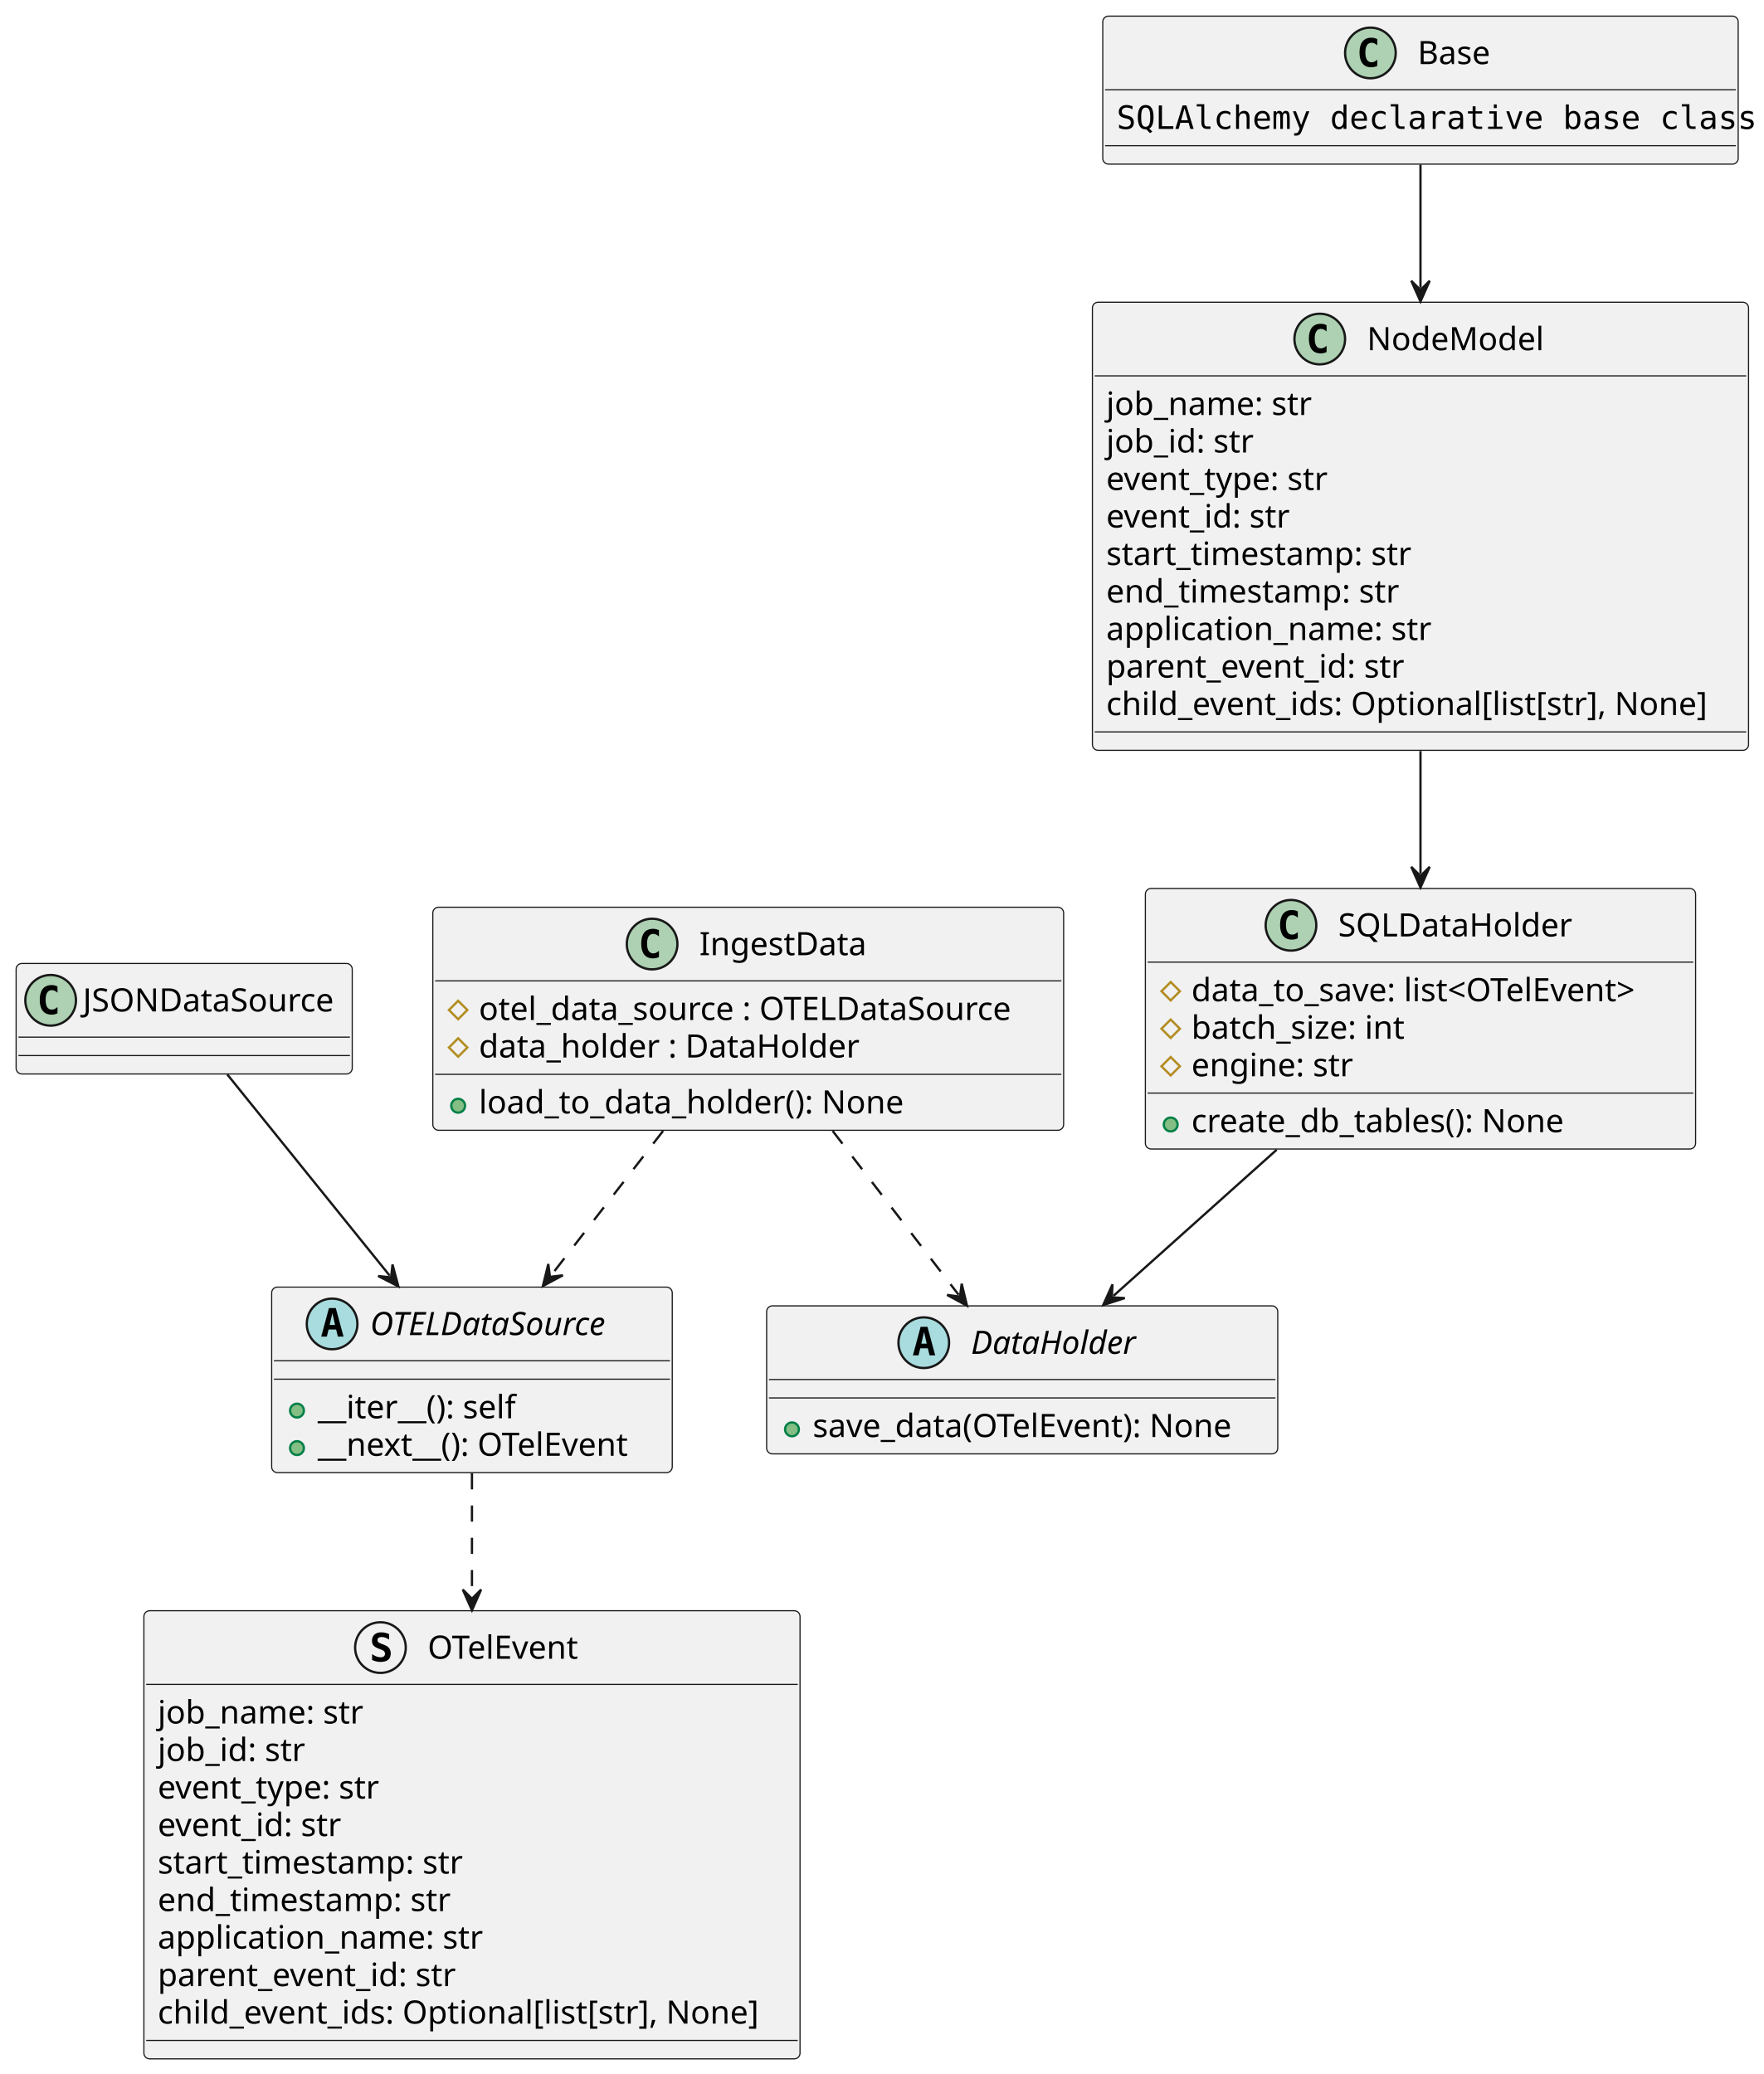
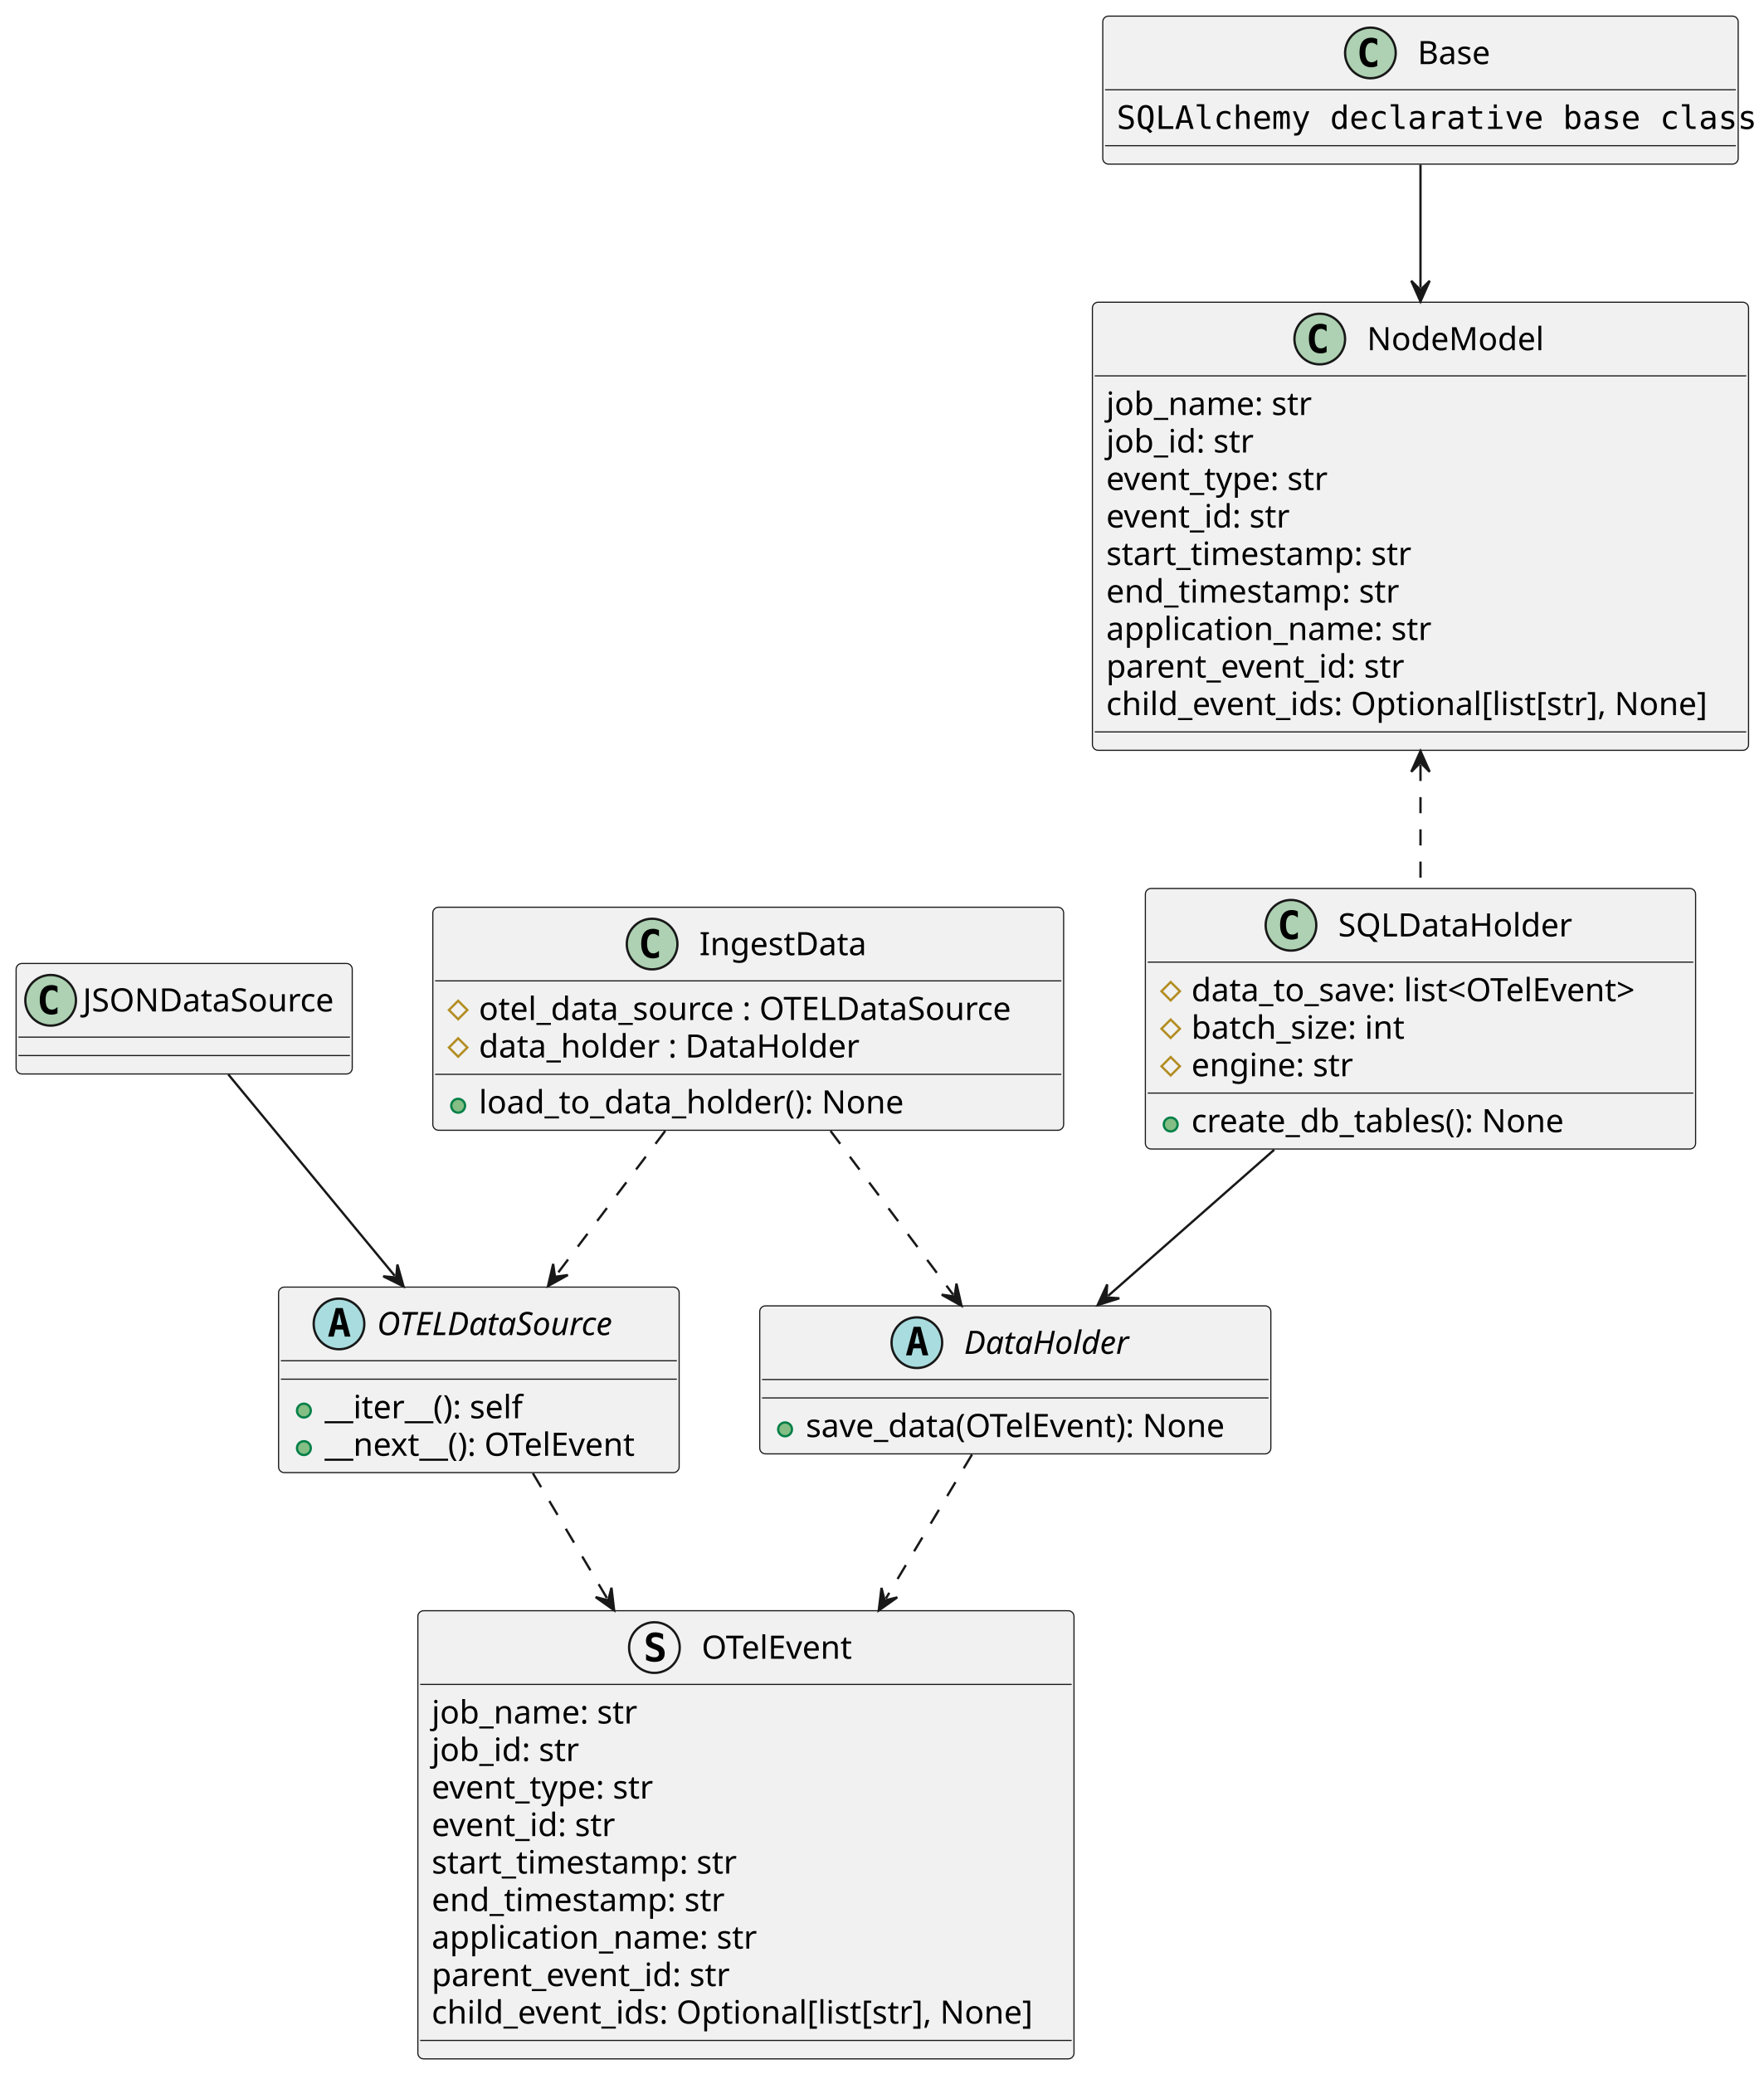
<svg xmlns="http://www.w3.org/2000/svg" contentStyleType="text/css" height="901px" preserveAspectRatio="none" style="width:766px;height:901px;background:#FFFFFF;" version="1.1" viewBox="0 0 766 901" width="766px" zoomAndPan="magnify">
  <defs />
  <g>
    <g id="elem_OTelEvent">
-       <rect codeLine="2" fill="#F1F1F1" height="194.672" id="OTelEvent" rx="2.5" ry="2.5" style="stroke:#181818;stroke-width:0.5;" width="285" x="62.5" y="699.75" />
-       <ellipse cx="165.25" cy="715.75" fill="#F1F1F1" rx="11" ry="11" style="stroke:#181818;stroke-width:1.0;" />
-       <path d="M164.734,716.312 Q162.875,715.609 162.219,714.844 Q161.578,714.062 161.578,712.75 Q161.578,711.062 162.656,710.094 Q163.734,709.125 165.609,709.125 Q166.469,709.125 167.312,709.328 Q168.172,709.516 169.016,709.906 L169.016,712.297 Q168.234,711.734 167.406,711.453 Q166.594,711.156 165.797,711.156 Q164.922,711.156 164.438,711.516 Q163.969,711.875 163.969,712.531 Q163.969,713.047 164.312,713.391 Q164.656,713.719 165.75,714.125 L166.812,714.531 Q168.297,715.078 169,715.984 Q169.719,716.891 169.719,718.266 Q169.719,720.141 168.609,721.062 Q167.5,721.984 165.25,721.984 Q164.328,721.984 163.406,721.766 Q162.484,721.547 161.625,721.125 L161.625,718.594 Q162.594,719.281 163.516,719.625 Q164.438,719.969 165.328,719.969 Q166.234,719.969 166.734,719.562 Q167.234,719.141 167.234,718.406 Q167.234,717.844 166.891,717.438 Q166.562,717.016 165.938,716.766 L164.734,716.312 Z " fill="#000000" />
-       <text fill="#000000" font-family="sans-serif" font-size="14" lengthAdjust="spacing" textLength="71" x="185.75" y="720.597">OTelEvent</text>
-       <line style="stroke:#181818;stroke-width:0.5;" x1="63.5" x2="346.5" y1="731.75" y2="731.75" />
-       <text fill="#000000" font-family="sans-serif" font-size="14" lengthAdjust="spacing" textLength="94" x="68.5" y="748.745">job_name: str</text>
-       <text fill="#000000" font-family="sans-serif" font-size="14" lengthAdjust="spacing" textLength="67" x="68.5" y="765.042">job_id: str</text>
-       <text fill="#000000" font-family="sans-serif" font-size="14" lengthAdjust="spacing" textLength="103" x="68.5" y="781.339">event_type: str</text>
-       <text fill="#000000" font-family="sans-serif" font-size="14" lengthAdjust="spacing" textLength="85" x="68.5" y="797.636">event_id: str</text>
-       <text fill="#000000" font-family="sans-serif" font-size="14" lengthAdjust="spacing" textLength="138" x="68.5" y="813.933">start_timestamp: str</text>
-       <text fill="#000000" font-family="sans-serif" font-size="14" lengthAdjust="spacing" textLength="134" x="68.5" y="830.23">end_timestamp: str</text>
-       <text fill="#000000" font-family="sans-serif" font-size="14" lengthAdjust="spacing" textLength="147" x="68.5" y="846.526">application_name: str</text>
-       <text fill="#000000" font-family="sans-serif" font-size="14" lengthAdjust="spacing" textLength="137" x="68.5" y="862.823">parent_event_id: str</text>
-       <text fill="#000000" font-family="sans-serif" font-size="14" lengthAdjust="spacing" textLength="273" x="68.5" y="879.12">child_event_ids: Optional[list[str], None]</text>
-       <line style="stroke:#181818;stroke-width:0.5;" x1="63.5" x2="346.5" y1="886.422" y2="886.422" />
+       <rect codeLine="2" fill="#F1F1F1" height="194.672" id="OTelEvent" rx="2.5" ry="2.5" style="stroke:#181818;stroke-width:0.5;" width="285" x="181.5" y="699.75" />
+       <ellipse cx="284.25" cy="715.75" fill="#F1F1F1" rx="11" ry="11" style="stroke:#181818;stroke-width:1.0;" />
+       <path d="M283.734,716.312 Q281.875,715.609 281.219,714.844 Q280.578,714.062 280.578,712.75 Q280.578,711.062 281.656,710.094 Q282.734,709.125 284.609,709.125 Q285.469,709.125 286.312,709.328 Q287.172,709.516 288.016,709.906 L288.016,712.297 Q287.234,711.734 286.406,711.453 Q285.594,711.156 284.797,711.156 Q283.922,711.156 283.438,711.516 Q282.969,711.875 282.969,712.531 Q282.969,713.047 283.312,713.391 Q283.656,713.719 284.75,714.125 L285.812,714.531 Q287.297,715.078 288,715.984 Q288.719,716.891 288.719,718.266 Q288.719,720.141 287.609,721.062 Q286.5,721.984 284.25,721.984 Q283.328,721.984 282.406,721.766 Q281.484,721.547 280.625,721.125 L280.625,718.594 Q281.594,719.281 282.516,719.625 Q283.438,719.969 284.328,719.969 Q285.234,719.969 285.734,719.562 Q286.234,719.141 286.234,718.406 Q286.234,717.844 285.891,717.438 Q285.562,717.016 284.938,716.766 L283.734,716.312 Z " fill="#000000" />
+       <text fill="#000000" font-family="sans-serif" font-size="14" lengthAdjust="spacing" textLength="71" x="304.75" y="720.597">OTelEvent</text>
+       <line style="stroke:#181818;stroke-width:0.5;" x1="182.5" x2="465.5" y1="731.75" y2="731.75" />
+       <text fill="#000000" font-family="sans-serif" font-size="14" lengthAdjust="spacing" textLength="94" x="187.5" y="748.745">job_name: str</text>
+       <text fill="#000000" font-family="sans-serif" font-size="14" lengthAdjust="spacing" textLength="67" x="187.5" y="765.042">job_id: str</text>
+       <text fill="#000000" font-family="sans-serif" font-size="14" lengthAdjust="spacing" textLength="103" x="187.5" y="781.339">event_type: str</text>
+       <text fill="#000000" font-family="sans-serif" font-size="14" lengthAdjust="spacing" textLength="85" x="187.5" y="797.636">event_id: str</text>
+       <text fill="#000000" font-family="sans-serif" font-size="14" lengthAdjust="spacing" textLength="138" x="187.5" y="813.933">start_timestamp: str</text>
+       <text fill="#000000" font-family="sans-serif" font-size="14" lengthAdjust="spacing" textLength="134" x="187.5" y="830.23">end_timestamp: str</text>
+       <text fill="#000000" font-family="sans-serif" font-size="14" lengthAdjust="spacing" textLength="147" x="187.5" y="846.526">application_name: str</text>
+       <text fill="#000000" font-family="sans-serif" font-size="14" lengthAdjust="spacing" textLength="137" x="187.5" y="862.823">parent_event_id: str</text>
+       <text fill="#000000" font-family="sans-serif" font-size="14" lengthAdjust="spacing" textLength="273" x="187.5" y="879.12">child_event_ids: Optional[list[str], None]</text>
+       <line style="stroke:#181818;stroke-width:0.5;" x1="182.5" x2="465.5" y1="886.422" y2="886.422" />
    </g>
    <g id="elem_OTELDataSource">
-       <rect codeLine="14" fill="#F1F1F1" height="80.594" id="OTELDataSource" rx="2.5" ry="2.5" style="stroke:#181818;stroke-width:0.5;" width="174" x="118" y="559.15" />
-       <ellipse cx="144.25" cy="575.15" fill="#A9DCDF" rx="11" ry="11" style="stroke:#181818;stroke-width:1.0;" />
-       <path d="M144.359,570.494 L143.203,575.572 L145.531,575.572 L144.359,570.494 Z M142.875,568.259 L145.859,568.259 L149.219,580.65 L146.766,580.65 L146,577.587 L142.719,577.587 L141.969,580.65 L139.531,580.65 L142.875,568.259 Z " fill="#000000" />
-       <text fill="#000000" font-family="sans-serif" font-size="14" font-style="italic" lengthAdjust="spacing" textLength="117" x="160.75" y="579.997">OTELDataSource</text>
-       <line style="stroke:#181818;stroke-width:0.5;" x1="119" x2="291" y1="591.15" y2="591.15" />
-       <line style="stroke:#181818;stroke-width:0.5;" x1="119" x2="291" y1="599.15" y2="599.15" />
-       <ellipse cx="129" cy="612.798" fill="#84BE84" rx="3" ry="3" style="stroke:#038048;stroke-width:1.0;" />
-       <text fill="#000000" font-family="sans-serif" font-size="14" lengthAdjust="spacing" textLength="93" x="138" y="616.145">__iter__(): self</text>
-       <ellipse cx="129" cy="629.095" fill="#84BE84" rx="3" ry="3" style="stroke:#038048;stroke-width:1.0;" />
-       <text fill="#000000" font-family="sans-serif" font-size="14" lengthAdjust="spacing" textLength="148" x="138" y="632.442">__next__(): OTelEvent</text>
+       <rect codeLine="14" fill="#F1F1F1" height="80.594" id="OTELDataSource" rx="2.5" ry="2.5" style="stroke:#181818;stroke-width:0.5;" width="174" x="121" y="559.15" />
+       <ellipse cx="147.25" cy="575.15" fill="#A9DCDF" rx="11" ry="11" style="stroke:#181818;stroke-width:1.0;" />
+       <path d="M147.359,570.494 L146.203,575.572 L148.531,575.572 L147.359,570.494 Z M145.875,568.259 L148.859,568.259 L152.219,580.65 L149.766,580.65 L149,577.587 L145.719,577.587 L144.969,580.65 L142.531,580.65 L145.875,568.259 Z " fill="#000000" />
+       <text fill="#000000" font-family="sans-serif" font-size="14" font-style="italic" lengthAdjust="spacing" textLength="117" x="163.75" y="579.997">OTELDataSource</text>
+       <line style="stroke:#181818;stroke-width:0.5;" x1="122" x2="294" y1="591.15" y2="591.15" />
+       <line style="stroke:#181818;stroke-width:0.5;" x1="122" x2="294" y1="599.15" y2="599.15" />
+       <ellipse cx="132" cy="612.798" fill="#84BE84" rx="3" ry="3" style="stroke:#038048;stroke-width:1.0;" />
+       <text fill="#000000" font-family="sans-serif" font-size="14" lengthAdjust="spacing" textLength="93" x="141" y="616.145">__iter__(): self</text>
+       <ellipse cx="132" cy="629.095" fill="#84BE84" rx="3" ry="3" style="stroke:#038048;stroke-width:1.0;" />
+       <text fill="#000000" font-family="sans-serif" font-size="14" lengthAdjust="spacing" textLength="148" x="141" y="632.442">__next__(): OTelEvent</text>
    </g>
    <g id="elem_JSONDataSource">
      <rect codeLine="19" fill="#F1F1F1" height="48" id="JSONDataSource" rx="2.5" ry="2.5" style="stroke:#181818;stroke-width:0.5;" width="146" x="7" y="418.56" />
      <ellipse cx="22" cy="434.56" fill="#ADD1B2" rx="11" ry="11" style="stroke:#181818;stroke-width:1.0;" />
      <path d="M24.969,440.201 Q24.391,440.498 23.75,440.638 Q23.109,440.794 22.406,440.794 Q19.906,440.794 18.578,439.154 Q17.266,437.498 17.266,434.373 Q17.266,431.248 18.578,429.591 Q19.906,427.935 22.406,427.935 Q23.109,427.935 23.75,428.091 Q24.406,428.248 24.969,428.544 L24.969,431.263 Q24.344,430.685 23.75,430.419 Q23.156,430.138 22.531,430.138 Q21.188,430.138 20.5,431.216 Q19.812,432.279 19.812,434.373 Q19.812,436.466 20.5,437.544 Q21.188,438.607 22.531,438.607 Q23.156,438.607 23.75,438.341 Q24.344,438.06 24.969,437.482 L24.969,440.201 Z " fill="#000000" />
      <text fill="#000000" font-family="sans-serif" font-size="14" lengthAdjust="spacing" textLength="114" x="36" y="439.407">JSONDataSource</text>
      <line style="stroke:#181818;stroke-width:0.5;" x1="8" x2="152" y1="450.56" y2="450.56" />
      <line style="stroke:#181818;stroke-width:0.5;" x1="8" x2="152" y1="458.56" y2="458.56" />
    </g>
    <g id="elem_SQLDataHolder">
      <rect codeLine="21" fill="#F1F1F1" height="113.188" id="SQLDataHolder" rx="2.5" ry="2.5" style="stroke:#181818;stroke-width:0.5;" width="239" x="497.5" y="385.97" />
      <ellipse cx="560.75" cy="401.97" fill="#ADD1B2" rx="11" ry="11" style="stroke:#181818;stroke-width:1.0;" />
      <path d="M563.719,407.611 Q563.141,407.908 562.5,408.048 Q561.859,408.204 561.156,408.204 Q558.656,408.204 557.328,406.564 Q556.016,404.908 556.016,401.783 Q556.016,398.658 557.328,397.001 Q558.656,395.345 561.156,395.345 Q561.859,395.345 562.5,395.501 Q563.156,395.658 563.719,395.954 L563.719,398.673 Q563.094,398.095 562.5,397.829 Q561.906,397.548 561.281,397.548 Q559.938,397.548 559.25,398.626 Q558.562,399.689 558.562,401.783 Q558.562,403.876 559.25,404.954 Q559.938,406.017 561.281,406.017 Q561.906,406.017 562.5,405.751 Q563.094,405.47 563.719,404.892 L563.719,407.611 Z " fill="#000000" />
      <text fill="#000000" font-family="sans-serif" font-size="14" lengthAdjust="spacing" textLength="104" x="581.25" y="406.817">SQLDataHolder</text>
      <line style="stroke:#181818;stroke-width:0.5;" x1="498.5" x2="735.5" y1="417.97" y2="417.97" />
      <polygon fill="none" points="508.5,426.618,512.5,430.618,508.5,434.618,504.5,430.618" style="stroke:#B38D22;stroke-width:1.0;" />
      <text fill="#000000" font-family="sans-serif" font-size="14" lengthAdjust="spacing" textLength="213" x="517.5" y="434.965">data_to_save: list&lt;OTelEvent&gt;</text>
      <polygon fill="none" points="508.5,442.915,512.5,446.915,508.5,450.915,504.5,446.915" style="stroke:#B38D22;stroke-width:1.0;" />
      <text fill="#000000" font-family="sans-serif" font-size="14" lengthAdjust="spacing" textLength="100" x="517.5" y="451.262">batch_size: int</text>
      <polygon fill="none" points="508.5,459.212,512.5,463.212,508.5,467.212,504.5,463.212" style="stroke:#B38D22;stroke-width:1.0;" />
      <text fill="#000000" font-family="sans-serif" font-size="14" lengthAdjust="spacing" textLength="75" x="517.5" y="467.559">engine: str</text>
      <line style="stroke:#181818;stroke-width:0.5;" x1="498.5" x2="735.5" y1="474.861" y2="474.861" />
      <ellipse cx="508.5" cy="488.509" fill="#84BE84" rx="3" ry="3" style="stroke:#038048;stroke-width:1.0;" />
      <text fill="#000000" font-family="sans-serif" font-size="14" lengthAdjust="spacing" textLength="174" x="517.5" y="491.856">create_db_tables(): None</text>
    </g>
    <g id="elem_NodeModel">
      <rect codeLine="28" fill="#F1F1F1" height="194.672" id="NodeModel" rx="2.5" ry="2.5" style="stroke:#181818;stroke-width:0.5;" width="285" x="474.5" y="131.29" />
      <ellipse cx="573.25" cy="147.29" fill="#ADD1B2" rx="11" ry="11" style="stroke:#181818;stroke-width:1.0;" />
      <path d="M576.219,152.931 Q575.641,153.227 575,153.368 Q574.359,153.524 573.656,153.524 Q571.156,153.524 569.828,151.884 Q568.516,150.227 568.516,147.102 Q568.516,143.977 569.828,142.321 Q571.156,140.665 573.656,140.665 Q574.359,140.665 575,140.821 Q575.656,140.977 576.219,141.274 L576.219,143.993 Q575.594,143.415 575,143.149 Q574.406,142.868 573.781,142.868 Q572.438,142.868 571.75,143.946 Q571.062,145.009 571.062,147.102 Q571.062,149.196 571.75,150.274 Q572.438,151.337 573.781,151.337 Q574.406,151.337 575,151.071 Q575.594,150.79 576.219,150.212 L576.219,152.931 Z " fill="#000000" />
      <text fill="#000000" font-family="sans-serif" font-size="14" lengthAdjust="spacing" textLength="79" x="593.75" y="152.137">NodeModel</text>
      <line style="stroke:#181818;stroke-width:0.5;" x1="475.5" x2="758.5" y1="163.29" y2="163.29" />
      <text fill="#000000" font-family="sans-serif" font-size="14" lengthAdjust="spacing" textLength="94" x="480.5" y="180.285">job_name: str</text>
      <text fill="#000000" font-family="sans-serif" font-size="14" lengthAdjust="spacing" textLength="67" x="480.5" y="196.582">job_id: str</text>
      <text fill="#000000" font-family="sans-serif" font-size="14" lengthAdjust="spacing" textLength="103" x="480.5" y="212.879">event_type: str</text>
      <text fill="#000000" font-family="sans-serif" font-size="14" lengthAdjust="spacing" textLength="85" x="480.5" y="229.176">event_id: str</text>
      <text fill="#000000" font-family="sans-serif" font-size="14" lengthAdjust="spacing" textLength="138" x="480.5" y="245.473">start_timestamp: str</text>
      <text fill="#000000" font-family="sans-serif" font-size="14" lengthAdjust="spacing" textLength="134" x="480.5" y="261.769">end_timestamp: str</text>
      <text fill="#000000" font-family="sans-serif" font-size="14" lengthAdjust="spacing" textLength="147" x="480.5" y="278.066">application_name: str</text>
      <text fill="#000000" font-family="sans-serif" font-size="14" lengthAdjust="spacing" textLength="137" x="480.5" y="294.363">parent_event_id: str</text>
      <text fill="#000000" font-family="sans-serif" font-size="14" lengthAdjust="spacing" textLength="273" x="480.5" y="310.66">child_event_ids: Optional[list[str], None]</text>
      <line style="stroke:#181818;stroke-width:0.5;" x1="475.5" x2="758.5" y1="317.962" y2="317.962" />
    </g>
    <g id="elem_Base">
      <rect codeLine="40" fill="#F1F1F1" height="64.297" id="Base" rx="2.5" ry="2.5" style="stroke:#181818;stroke-width:0.5;" width="276" x="479" y="7" />
      <ellipse cx="595.25" cy="23" fill="#ADD1B2" rx="11" ry="11" style="stroke:#181818;stroke-width:1.0;" />
      <path d="M598.219,28.641 Q597.641,28.938 597,29.078 Q596.359,29.234 595.656,29.234 Q593.156,29.234 591.828,27.594 Q590.516,25.938 590.516,22.812 Q590.516,19.688 591.828,18.031 Q593.156,16.375 595.656,16.375 Q596.359,16.375 597,16.531 Q597.656,16.688 598.219,16.984 L598.219,19.703 Q597.594,19.125 597,18.859 Q596.406,18.578 595.781,18.578 Q594.438,18.578 593.75,19.656 Q593.062,20.719 593.062,22.812 Q593.062,24.906 593.75,25.984 Q594.438,27.047 595.781,27.047 Q596.406,27.047 597,26.781 Q597.594,26.5 598.219,25.922 L598.219,28.641 Z " fill="#000000" />
      <text fill="#000000" font-family="sans-serif" font-size="14" lengthAdjust="spacing" textLength="35" x="615.75" y="27.847">Base</text>
      <line style="stroke:#181818;stroke-width:0.5;" x1="480" x2="754" y1="39" y2="39" />
      <text fill="#000000" font-family="monospace" font-size="14" lengthAdjust="spacing" textLength="264" x="485" y="55.995">SQLAlchemy declarative base class</text>
      <line style="stroke:#181818;stroke-width:0.5;" x1="480" x2="754" y1="63.297" y2="63.297" />
    </g>
    <g id="elem_DataHolder">
-       <rect codeLine="44" fill="#F1F1F1" height="64.297" id="DataHolder" rx="2.5" ry="2.5" style="stroke:#181818;stroke-width:0.5;" width="222" x="333" y="567.3" />
-       <ellipse cx="401.25" cy="583.3" fill="#A9DCDF" rx="11" ry="11" style="stroke:#181818;stroke-width:1.0;" />
-       <path d="M401.359,578.644 L400.203,583.722 L402.531,583.722 L401.359,578.644 Z M399.875,576.409 L402.859,576.409 L406.219,588.8 L403.766,588.8 L403,585.737 L399.719,585.737 L398.969,588.8 L396.531,588.8 L399.875,576.409 Z " fill="#000000" />
-       <text fill="#000000" font-family="sans-serif" font-size="14" font-style="italic" lengthAdjust="spacing" textLength="77" x="421.75" y="588.147">DataHolder</text>
-       <line style="stroke:#181818;stroke-width:0.5;" x1="334" x2="554" y1="599.3" y2="599.3" />
-       <line style="stroke:#181818;stroke-width:0.5;" x1="334" x2="554" y1="607.3" y2="607.3" />
-       <ellipse cx="344" cy="620.948" fill="#84BE84" rx="3" ry="3" style="stroke:#038048;stroke-width:1.0;" />
-       <text fill="#000000" font-family="sans-serif" font-size="14" lengthAdjust="spacing" textLength="196" x="353" y="624.295">save_data(OTelEvent): None</text>
+       <rect codeLine="44" fill="#F1F1F1" height="64.297" id="DataHolder" rx="2.5" ry="2.5" style="stroke:#181818;stroke-width:0.5;" width="222" x="330" y="567.3" />
+       <ellipse cx="398.25" cy="583.3" fill="#A9DCDF" rx="11" ry="11" style="stroke:#181818;stroke-width:1.0;" />
+       <path d="M398.359,578.644 L397.203,583.722 L399.531,583.722 L398.359,578.644 Z M396.875,576.409 L399.859,576.409 L403.219,588.8 L400.766,588.8 L400,585.737 L396.719,585.737 L395.969,588.8 L393.531,588.8 L396.875,576.409 Z " fill="#000000" />
+       <text fill="#000000" font-family="sans-serif" font-size="14" font-style="italic" lengthAdjust="spacing" textLength="77" x="418.75" y="588.147">DataHolder</text>
+       <line style="stroke:#181818;stroke-width:0.5;" x1="331" x2="551" y1="599.3" y2="599.3" />
+       <line style="stroke:#181818;stroke-width:0.5;" x1="331" x2="551" y1="607.3" y2="607.3" />
+       <ellipse cx="341" cy="620.948" fill="#84BE84" rx="3" ry="3" style="stroke:#038048;stroke-width:1.0;" />
+       <text fill="#000000" font-family="sans-serif" font-size="14" lengthAdjust="spacing" textLength="196" x="350" y="624.295">save_data(OTelEvent): None</text>
    </g>
    <g id="elem_IngestData">
      <rect codeLine="48" fill="#F1F1F1" height="96.891" id="IngestData" rx="2.5" ry="2.5" style="stroke:#181818;stroke-width:0.5;" width="274" x="188" y="394.12" />
      <ellipse cx="283.25" cy="410.12" fill="#ADD1B2" rx="11" ry="11" style="stroke:#181818;stroke-width:1.0;" />
      <path d="M286.219,415.761 Q285.641,416.058 285,416.198 Q284.359,416.354 283.656,416.354 Q281.156,416.354 279.828,414.714 Q278.516,413.058 278.516,409.933 Q278.516,406.808 279.828,405.151 Q281.156,403.495 283.656,403.495 Q284.359,403.495 285,403.651 Q285.656,403.808 286.219,404.104 L286.219,406.823 Q285.594,406.245 285,405.979 Q284.406,405.698 283.781,405.698 Q282.438,405.698 281.75,406.776 Q281.062,407.839 281.062,409.933 Q281.062,412.026 281.75,413.104 Q282.438,414.167 283.781,414.167 Q284.406,414.167 285,413.901 Q285.594,413.62 286.219,413.042 L286.219,415.761 Z " fill="#000000" />
      <text fill="#000000" font-family="sans-serif" font-size="14" lengthAdjust="spacing" textLength="75" x="303.75" y="414.967">IngestData</text>
      <line style="stroke:#181818;stroke-width:0.5;" x1="189" x2="461" y1="426.12" y2="426.12" />
      <polygon fill="none" points="199,434.768,203,438.768,199,442.768,195,438.768" style="stroke:#B38D22;stroke-width:1.0;" />
      <text fill="#000000" font-family="sans-serif" font-size="14" lengthAdjust="spacing" textLength="248" x="208" y="443.115">otel_data_source : OTELDataSource</text>
      <polygon fill="none" points="199,451.065,203,455.065,199,459.065,195,455.065" style="stroke:#B38D22;stroke-width:1.0;" />
      <text fill="#000000" font-family="sans-serif" font-size="14" lengthAdjust="spacing" textLength="171" x="208" y="459.412">data_holder : DataHolder</text>
      <line style="stroke:#181818;stroke-width:0.5;" x1="189" x2="461" y1="466.714" y2="466.714" />
      <ellipse cx="199" cy="480.362" fill="#84BE84" rx="3" ry="3" style="stroke:#038048;stroke-width:1.0;" />
      <text fill="#000000" font-family="sans-serif" font-size="14" lengthAdjust="spacing" textLength="194" x="208" y="483.709">load_to_data_holder(): None</text>
    </g>
    <g id="link_IngestData_OTELDataSource">
-       <path codeLine="54" d="M288.02,491.3 C271.28,512.9 255.405,533.387 239.484,553.937 " fill="none" id="IngestData-to-OTELDataSource" style="stroke:#181818;stroke-width:1.0;stroke-dasharray:7.0,7.0;" />
-       <polygon fill="#181818" points="235.81,558.68,244.484,554.015,238.872,554.727,238.16,549.115,235.81,558.68" style="stroke:#181818;stroke-width:1.0;" />
+       <path codeLine="54" d="M288.94,491.3 C272.63,512.9 257.176,533.342 241.656,553.892 " fill="none" id="IngestData-to-OTELDataSource" style="stroke:#181818;stroke-width:1.0;stroke-dasharray:7.0,7.0;" />
+       <polygon fill="#181818" points="238.04,558.68,246.656,553.909,241.053,554.69,240.272,549.087,238.04,558.68" style="stroke:#181818;stroke-width:1.0;" />
    </g>
    <g id="link_IngestData_DataHolder">
-       <path codeLine="55" d="M361.67,491.3 C380.66,516.01 399.645,540.712 416.375,562.492 " fill="none" id="IngestData-to-DataHolder" style="stroke:#181818;stroke-width:1.0;stroke-dasharray:7.0,7.0;" />
-       <polygon fill="#181818" points="420.03,567.25,417.72,557.676,416.984,563.285,411.375,562.549,420.03,567.25" style="stroke:#181818;stroke-width:1.0;" />
+       <path codeLine="55" d="M360.75,491.3 C379.26,516.01 397.735,540.666 414.035,562.446 " fill="none" id="IngestData-to-DataHolder" style="stroke:#181818;stroke-width:1.0;stroke-dasharray:7.0,7.0;" />
+       <polygon fill="#181818" points="417.63,567.25,415.44,557.648,414.634,563.247,409.035,562.441,417.63,567.25" style="stroke:#181818;stroke-width:1.0;" />
    </g>
    <g id="link_OTELDataSource_OTelEvent">
-       <path codeLine="56" d="M205,640.04 C205,657.35 205,672.47 205,693.53 " fill="none" id="OTELDataSource-to-OTelEvent" style="stroke:#181818;stroke-width:1.0;stroke-dasharray:7.0,7.0;" />
-       <polygon fill="#181818" points="205,699.53,209,690.53,205,694.53,201,690.53,205,699.53" style="stroke:#181818;stroke-width:1.0;" />
+       <path codeLine="56" d="M231.47,640.04 C241.74,657.35 251.199,673.309 263.689,694.369 " fill="none" id="OTELDataSource-to-OTelEvent" style="stroke:#181818;stroke-width:1.0;stroke-dasharray:7.0,7.0;" />
+       <polygon fill="#181818" points="266.75,699.53,265.599,689.749,264.2,695.229,258.719,693.829,266.75,699.53" style="stroke:#181818;stroke-width:1.0;" />
    </g>
    <g id="link_JSONDataSource_OTELDataSource">
-       <path codeLine="57" d="M98.71,466.75 C118.33,491.05 145.742,525.02 169.262,554.17 " fill="none" id="JSONDataSource-to-OTELDataSource" style="stroke:#181818;stroke-width:1.0;" />
-       <polygon fill="#181818" points="173.03,558.84,170.492,549.324,169.89,554.949,164.266,554.347,173.03,558.84" style="stroke:#181818;stroke-width:1.0;" />
+       <path codeLine="57" d="M99.16,466.75 C119.25,491.05 147.347,525.066 171.447,554.216 " fill="none" id="JSONDataSource-to-OTELDataSource" style="stroke:#181818;stroke-width:1.0;" />
+       <polygon fill="#181818" points="175.27,558.84,172.618,549.355,172.084,554.986,166.452,554.452,175.27,558.84" style="stroke:#181818;stroke-width:1.0;" />
    </g>
    <g id="link_SQLDataHolder_DataHolder">
-       <path codeLine="58" d="M554.54,499.48 C529.19,522.18 505.301,543.568 483.661,562.938 " fill="none" id="SQLDataHolder-to-DataHolder" style="stroke:#181818;stroke-width:1.0;" />
-       <polygon fill="#181818" points="479.19,566.94,488.564,563.918,482.916,563.605,483.228,557.957,479.19,566.94" style="stroke:#181818;stroke-width:1.0;" />
+       <path codeLine="58" d="M553.46,499.48 C527.66,522.18 503.325,543.607 481.305,562.977 " fill="none" id="SQLDataHolder-to-DataHolder" style="stroke:#181818;stroke-width:1.0;" />
+       <polygon fill="#181818" points="476.8,566.94,486.2,563.999,480.554,563.638,480.916,557.992,476.8,566.94" style="stroke:#181818;stroke-width:1.0;" />
    </g>
    <g id="link_NodeModel_SQLDataHolder">
-       <path codeLine="59" d="M617,326.29 C617,346.6 617,361.36 617,379.57 " fill="none" id="NodeModel-to-SQLDataHolder" style="stroke:#181818;stroke-width:1.0;" />
-       <polygon fill="#181818" points="617,385.57,621,376.57,617,380.57,613,376.57,617,385.57" style="stroke:#181818;stroke-width:1.0;" />
+       <path codeLine="59" d="M617,332.29 C617,352.6 617,367.36 617,385.57 " fill="none" id="NodeModel-backto-SQLDataHolder" style="stroke:#181818;stroke-width:1.0;stroke-dasharray:7.0,7.0;" />
+       <polygon fill="#181818" points="617,326.29,613,335.29,617,331.29,621,335.29,617,326.29" style="stroke:#181818;stroke-width:1.0;" />
    </g>
    <g id="link_Base_NodeModel">
      <path codeLine="60" d="M617,71.53 C617,88.1 617,103.44 617,124.98 " fill="none" id="Base-to-NodeModel" style="stroke:#181818;stroke-width:1.0;" />
      <polygon fill="#181818" points="617,130.98,621,121.98,617,125.98,613,121.98,617,130.98" style="stroke:#181818;stroke-width:1.0;" />
    </g>
+     <g id="link_DataHolder_OTelEvent">
+       <path codeLine="61" d="M422.2,631.88 C411.09,650.46 399.44,669.941 384.78,694.451 " fill="none" id="DataHolder-to-OTelEvent" style="stroke:#181818;stroke-width:1.0;stroke-dasharray:7.0,7.0;" />
+       <polygon fill="#181818" points="381.7,699.6,389.753,693.929,384.267,695.309,382.887,689.823,381.7,699.6" style="stroke:#181818;stroke-width:1.0;" />
+     </g>
  </g>
</svg>
